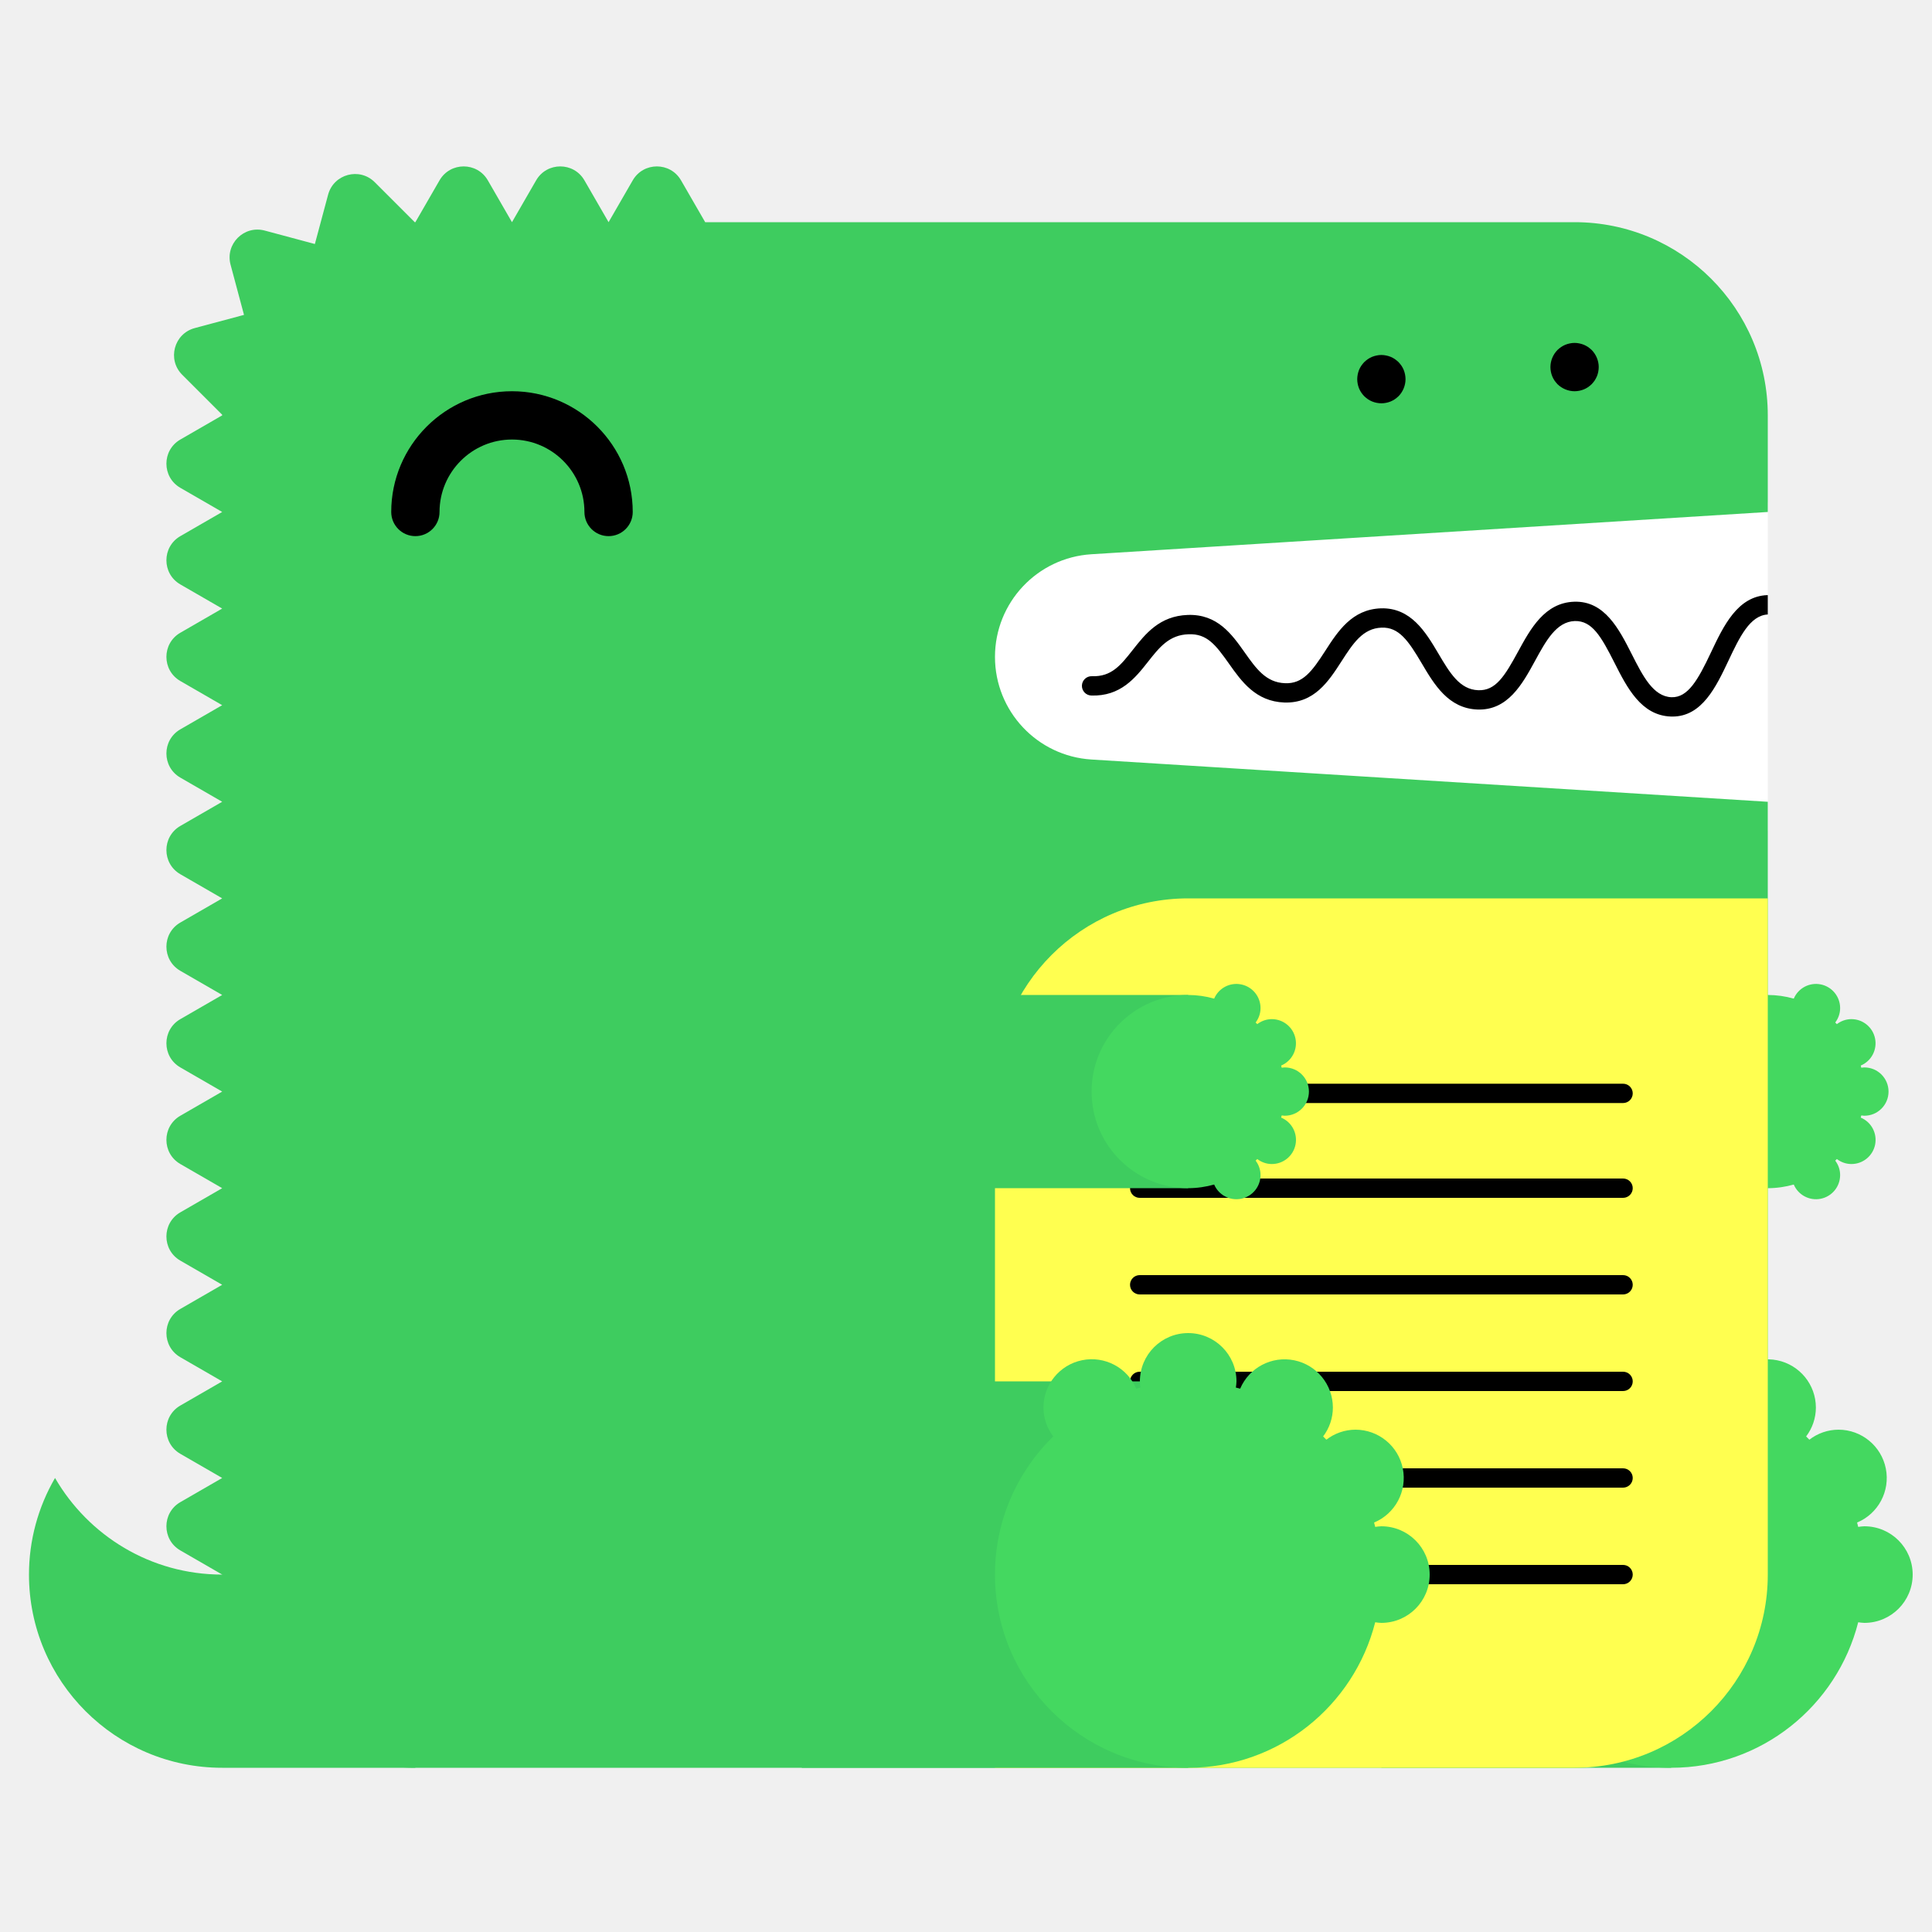
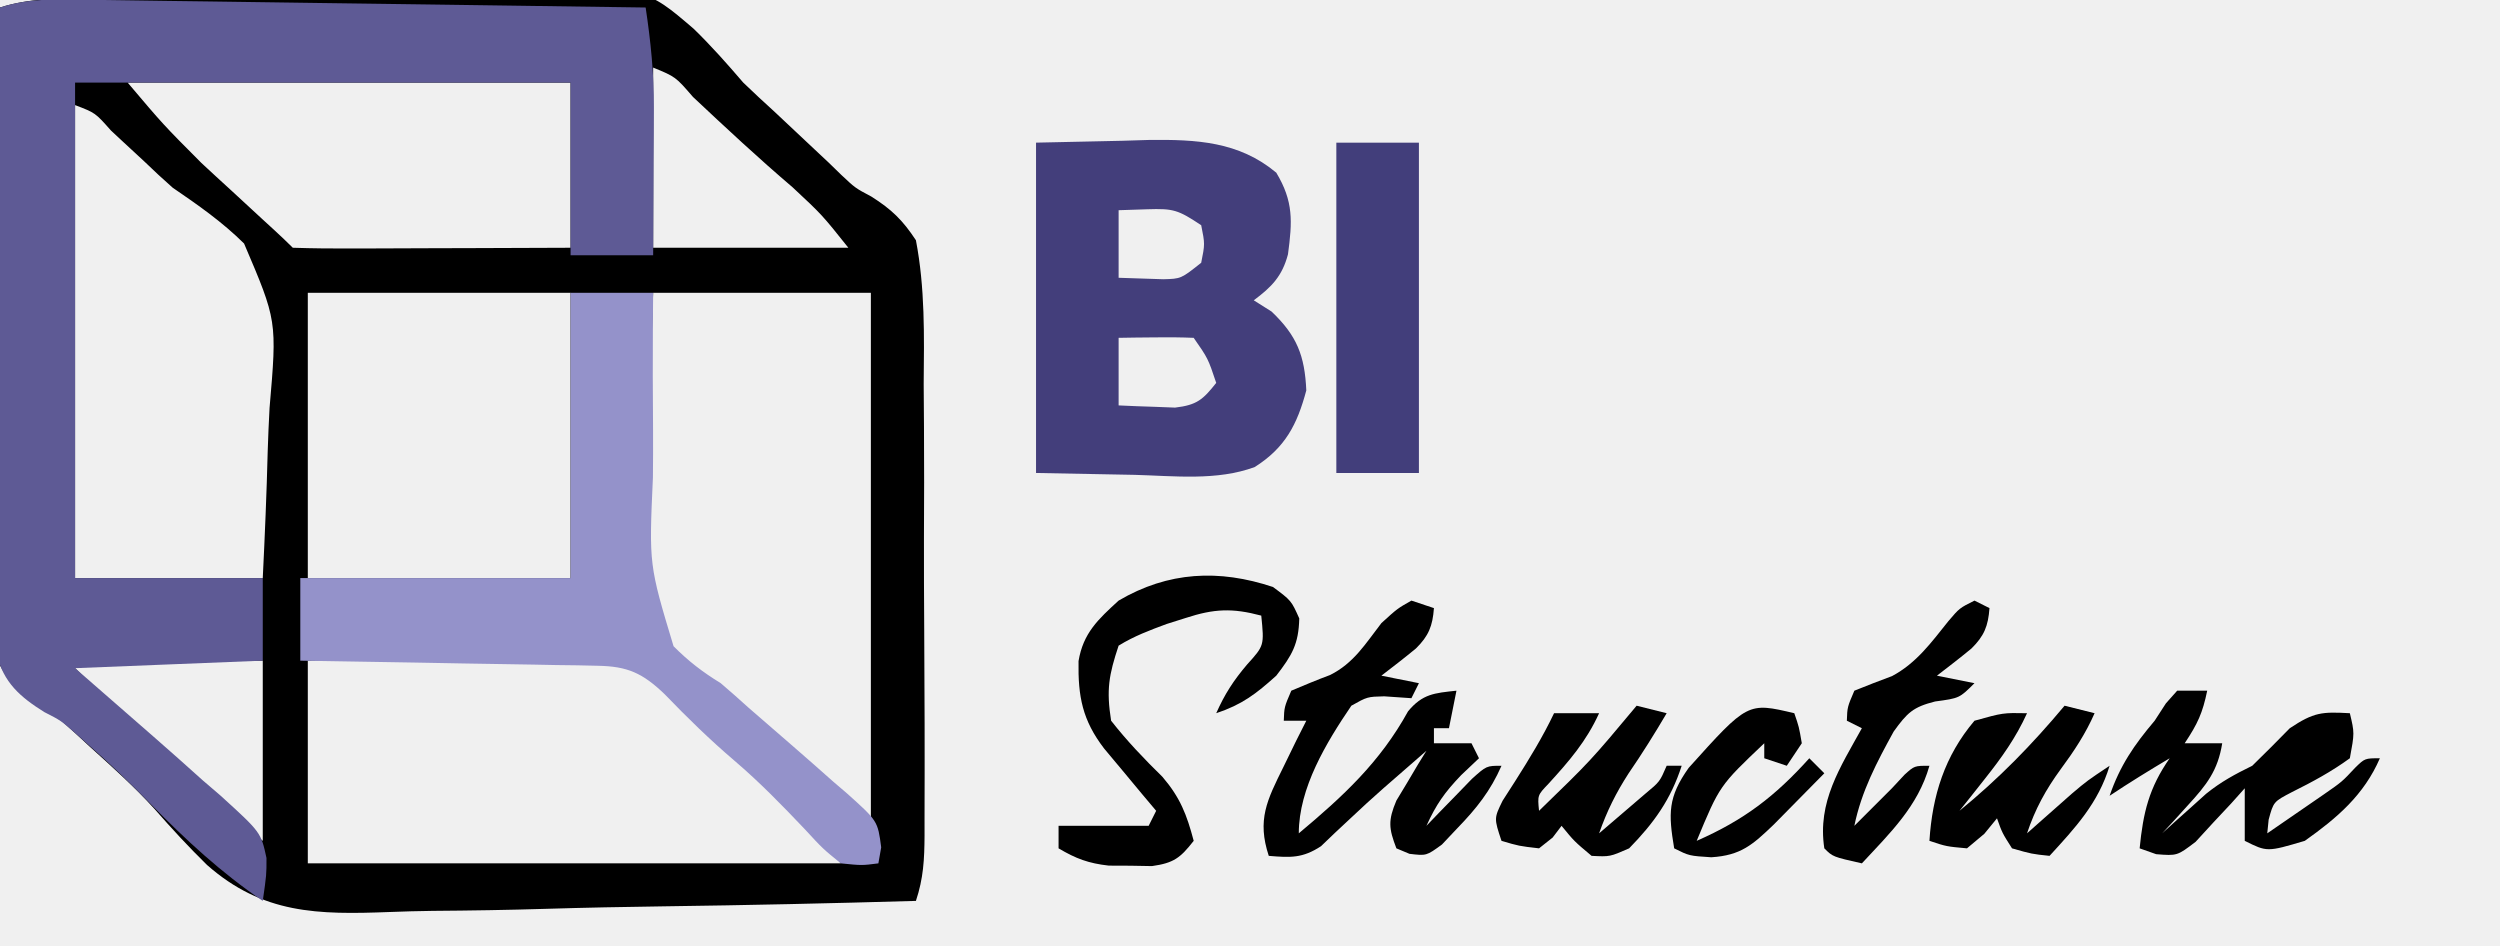
- <svg xmlns="http://www.w3.org/2000/svg" width="200" height="200" viewBox="0 0 200 200">
-   <g fill="none" fill-rule="evenodd">
-     <path fill="#FFF" d="M99 52h84v34H99z" />
-     <path d="M23 163c-7.398 0-13.843-4.027-17.303-10A19.886 19.886 0 0 0 3 163c0 11.046 8.954 20 20 20h20v-20H23z" fill="#3ECC5F" />
-     <path d="M112.98 57.376L183 53V43c0-11.046-8.954-20-20-20H73l-2.5-4.33c-1.112-1.925-3.889-1.925-5 0L63 23l-2.5-4.33c-1.111-1.925-3.889-1.925-5 0L53 23l-2.5-4.33c-1.111-1.925-3.889-1.925-5 0L43 23c-.022 0-.042.003-.065.003l-4.142-4.141c-1.57-1.571-4.252-.853-4.828 1.294l-1.369 5.104-5.192-1.392c-2.148-.575-4.111 1.389-3.535 3.536l1.39 5.193-5.102 1.367c-2.148.576-2.867 3.259-1.296 4.83l4.142 4.142c0 .021-.003.042-.003.064l-4.33 2.5c-1.925 1.111-1.925 3.889 0 5L23 53l-4.33 2.5c-1.925 1.111-1.925 3.889 0 5L23 63l-4.33 2.5c-1.925 1.111-1.925 3.889 0 5L23 73l-4.33 2.5c-1.925 1.111-1.925 3.889 0 5L23 83l-4.33 2.5c-1.925 1.111-1.925 3.889 0 5L23 93l-4.33 2.5c-1.925 1.111-1.925 3.889 0 5L23 103l-4.33 2.5c-1.925 1.111-1.925 3.889 0 5L23 113l-4.33 2.5c-1.925 1.111-1.925 3.889 0 5L23 123l-4.33 2.5c-1.925 1.111-1.925 3.889 0 5L23 133l-4.33 2.5c-1.925 1.111-1.925 3.889 0 5L23 143l-4.33 2.5c-1.925 1.111-1.925 3.889 0 5L23 153l-4.33 2.5c-1.925 1.111-1.925 3.889 0 5L23 163c0 11.046 8.954 20 20 20h120c11.046 0 20-8.954 20-20V83l-70.02-4.376A10.645 10.645 0 0 1 103 68c0-5.621 4.37-10.273 9.98-10.624" fill="#3ECC5F" />
-     <path fill="#3ECC5F" d="M143 183h30v-40h-30z" />
-     <path d="M193 158c-.219 0-.428.037-.639.064-.038-.15-.074-.301-.116-.451A5 5 0 0 0 190.32 148a4.96 4.96 0 0 0-3.016 1.036 26.531 26.531 0 0 0-.335-.336 4.955 4.955 0 0 0 1.011-2.987 5 5 0 0 0-9.599-1.959c-.148-.042-.297-.077-.445-.115.027-.211.064-.42.064-.639a5 5 0 0 0-5-5 5 5 0 0 0-5 5c0 .219.037.428.064.639-.148.038-.297.073-.445.115a4.998 4.998 0 0 0-9.599 1.959c0 1.125.384 2.151 1.011 2.987-3.717 3.632-6.031 8.693-6.031 14.3 0 11.046 8.954 20 20 20 9.339 0 17.16-6.41 19.361-15.064.211.027.42.064.639.064a5 5 0 0 0 5-5 5 5 0 0 0-5-5" fill="#44D860" />
-     <path fill="#3ECC5F" d="M153 123h30v-20h-30z" />
-     <path d="M193 115.5a2.5 2.5 0 1 0 0-5c-.109 0-.214.019-.319.032-.02-.075-.037-.15-.058-.225a2.501 2.501 0 0 0-.963-4.807c-.569 0-1.088.197-1.508.518a6.653 6.653 0 0 0-.168-.168c.314-.417.506-.931.506-1.494a2.5 2.5 0 0 0-4.8-.979A9.987 9.987 0 0 0 183 103c-5.522 0-10 4.478-10 10s4.478 10 10 10c.934 0 1.833-.138 2.69-.377a2.5 2.5 0 0 0 4.8-.979c0-.563-.192-1.077-.506-1.494.057-.055.113-.111.168-.168.42.321.939.518 1.508.518a2.5 2.5 0 0 0 .963-4.807c.021-.074.038-.15.058-.225.105.013.21.032.319.032" fill="#44D860" />
-     <path d="M63 55.5a2.5 2.5 0 0 1-2.5-2.5c0-4.136-3.364-7.5-7.5-7.5s-7.5 3.364-7.5 7.5a2.5 2.5 0 1 1-5 0c0-6.893 5.607-12.5 12.5-12.5S65.5 46.107 65.5 53a2.5 2.5 0 0 1-2.5 2.5" fill="#000" />
-     <path d="M103 183h60c11.046 0 20-8.954 20-20V93h-60c-11.046 0-20 8.954-20 20v70z" fill="#FFFF50" />
-     <path d="M168.02 124h-50.04a1 1 0 1 1 0-2h50.04a1 1 0 1 1 0 2m0 20h-50.04a1 1 0 1 1 0-2h50.04a1 1 0 1 1 0 2m0 20h-50.04a1 1 0 1 1 0-2h50.04a1 1 0 1 1 0 2m0-49.814h-50.04a1 1 0 1 1 0-2h50.04a1 1 0 1 1 0 2m0 19.814h-50.04a1 1 0 1 1 0-2h50.04a1 1 0 1 1 0 2m0 20h-50.04a1 1 0 1 1 0-2h50.04a1 1 0 1 1 0 2M183 61.611c-.012 0-.022-.006-.034-.005-3.09.105-4.552 3.196-5.842 5.923-1.346 2.85-2.387 4.703-4.093 4.647-1.889-.068-2.969-2.202-4.113-4.46-1.314-2.594-2.814-5.536-5.963-5.426-3.046.104-4.513 2.794-5.807 5.167-1.377 2.528-2.314 4.065-4.121 3.994-1.927-.07-2.951-1.805-4.136-3.813-1.321-2.236-2.848-4.75-5.936-4.664-2.994.103-4.465 2.385-5.763 4.4-1.373 2.13-2.335 3.428-4.165 3.351-1.973-.07-2.992-1.51-4.171-3.177-1.324-1.873-2.816-3.993-5.895-3.89-2.928.1-4.399 1.97-5.696 3.618-1.232 1.564-2.194 2.802-4.229 2.724a1 1 0 0 0-.072 2c3.017.101 4.545-1.8 5.872-3.487 1.177-1.496 2.193-2.787 4.193-2.855 1.926-.082 2.829 1.115 4.195 3.045 1.297 1.834 2.769 3.914 5.731 4.021 3.103.104 4.596-2.215 5.918-4.267 1.182-1.834 2.202-3.417 4.15-3.484 1.793-.067 2.769 1.35 4.145 3.681 1.297 2.197 2.766 4.686 5.787 4.796 3.125.108 4.634-2.62 5.949-5.035 1.139-2.088 2.214-4.06 4.119-4.126 1.793-.042 2.728 1.595 4.111 4.33 1.292 2.553 2.757 5.445 5.825 5.556l.169.003c3.064 0 4.518-3.075 5.805-5.794 1.139-2.41 2.217-4.68 4.067-4.773v-2z" fill="#000" />
-     <path fill="#3ECC5F" d="M83 183h40v-40H83z" />
-     <path d="M143 158c-.219 0-.428.037-.639.064-.038-.15-.074-.301-.116-.451A5 5 0 0 0 140.32 148a4.96 4.96 0 0 0-3.016 1.036 26.531 26.531 0 0 0-.335-.336 4.955 4.955 0 0 0 1.011-2.987 5 5 0 0 0-9.599-1.959c-.148-.042-.297-.077-.445-.115.027-.211.064-.42.064-.639a5 5 0 0 0-5-5 5 5 0 0 0-5 5c0 .219.037.428.064.639-.148.038-.297.073-.445.115a4.998 4.998 0 0 0-9.599 1.959c0 1.125.384 2.151 1.011 2.987-3.717 3.632-6.031 8.693-6.031 14.3 0 11.046 8.954 20 20 20 9.339 0 17.16-6.41 19.361-15.064.211.027.42.064.639.064a5 5 0 0 0 5-5 5 5 0 0 0-5-5" fill="#44D860" />
-     <path fill="#3ECC5F" d="M83 123h40v-20H83z" />
-     <path d="M133 115.5a2.5 2.5 0 1 0 0-5c-.109 0-.214.019-.319.032-.02-.075-.037-.15-.058-.225a2.501 2.501 0 0 0-.963-4.807c-.569 0-1.088.197-1.508.518a6.653 6.653 0 0 0-.168-.168c.314-.417.506-.931.506-1.494a2.5 2.5 0 0 0-4.8-.979A9.987 9.987 0 0 0 123 103c-5.522 0-10 4.478-10 10s4.478 10 10 10c.934 0 1.833-.138 2.69-.377a2.5 2.5 0 0 0 4.8-.979c0-.563-.192-1.077-.506-1.494.057-.055.113-.111.168-.168.42.321.939.518 1.508.518a2.5 2.5 0 0 0 .963-4.807c.021-.074.038-.15.058-.225.105.013.21.032.319.032" fill="#44D860" />
-     <path d="M143 41.75c-.16 0-.33-.02-.49-.05a2.52 2.52 0 0 1-.47-.14c-.15-.06-.29-.14-.431-.23-.13-.09-.259-.2-.38-.31-.109-.12-.219-.24-.309-.38s-.17-.28-.231-.43a2.619 2.619 0 0 1-.189-.96c0-.16.02-.33.05-.49.03-.16.08-.31.139-.47.061-.15.141-.29.231-.43.09-.13.2-.26.309-.38.121-.11.25-.22.38-.31.141-.09.281-.17.431-.23.149-.06.31-.11.47-.14.32-.07.65-.07.98 0 .159.03.32.08.47.14.149.06.29.14.43.23.13.09.259.2.38.31.11.12.22.25.31.38.09.14.17.28.23.43.06.16.11.31.14.47.029.16.05.33.05.49 0 .66-.271 1.31-.73 1.77-.121.11-.25.22-.38.31-.14.09-.281.17-.43.23a2.565 2.565 0 0 1-.96.19m20-1.25c-.66 0-1.3-.27-1.771-.73a3.802 3.802 0 0 1-.309-.38c-.09-.14-.17-.28-.231-.43a2.619 2.619 0 0 1-.189-.96c0-.66.27-1.3.729-1.77.121-.11.25-.22.38-.31.141-.09.281-.17.431-.23.149-.06.31-.11.47-.14.32-.07.66-.07.98 0 .159.03.32.08.47.14.149.06.29.14.43.23.13.09.259.2.38.31.459.47.73 1.11.73 1.77 0 .16-.021.33-.05.49-.03.16-.08.32-.14.47-.07.15-.14.29-.23.43-.09.13-.2.26-.31.38-.121.11-.25.22-.38.31-.14.09-.281.17-.43.23a2.565 2.565 0 0 1-.96.19" fill="#000" />
-   </g>
+ <svg xmlns="http://www.w3.org/2000/svg" version="1.1" width="333" height="126">
+   <path d="M0 0 C1.186 -0.027 1.186 -0.027 2.397 -0.054 C9.693 -0.208 16.991 -0.296 24.29 -0.364 C29.184 -0.41 34.077 -0.477 38.97 -0.597 C43.715 -0.712 48.457 -0.772 53.203 -0.795 C55.002 -0.812 56.801 -0.849 58.599 -0.906 C74.1 -1.371 74.1 -1.371 80.504 4.111 C82.851 6.385 84.99 8.81 87.117 11.288 C88.49 12.604 89.877 13.906 91.289 15.179 C93.084 16.862 94.877 18.547 96.668 20.233 C97.563 21.073 97.563 21.073 98.477 21.929 C99.029 22.466 99.581 23.004 100.15 23.557 C102.037 25.334 102.037 25.334 104.186 26.473 C106.875 28.177 108.358 29.609 110.117 32.288 C111.341 38.666 111.214 44.986 111.152 51.46 C111.162 53.349 111.176 55.237 111.192 57.126 C111.227 62.083 111.212 67.039 111.188 71.997 C111.177 76.05 111.199 80.103 111.223 84.157 C111.272 92.523 111.299 100.889 111.266 109.256 C111.266 110.029 111.267 110.802 111.267 111.598 C111.247 114.761 111.125 117.265 110.117 120.288 C98.903 120.614 87.691 120.862 76.473 121.013 C71.262 121.086 66.055 121.185 60.846 121.344 C55.808 121.498 50.773 121.58 45.732 121.616 C43.821 121.642 41.91 121.692 40 121.768 C30.449 122.134 23.129 122.047 15.694 115.504 C13.271 113.129 10.99 110.666 8.761 108.109 C6.052 105.108 3.051 102.434 0.055 99.726 C-0.454 99.253 -0.964 98.781 -1.488 98.294 C-3.922 96.036 -6.265 94.029 -9.022 92.165 C-10.851 90.633 -11.752 89.736 -12.425 87.431 C-12.621 85.147 -12.625 82.934 -12.564 80.642 C-12.565 79.783 -12.566 78.924 -12.567 78.039 C-12.562 75.208 -12.516 72.38 -12.469 69.55 C-12.458 67.584 -12.449 65.618 -12.443 63.652 C-12.42 58.485 -12.361 53.318 -12.295 48.151 C-12.233 42.876 -12.206 37.601 -12.176 32.325 C-12.111 21.979 -12.009 11.634 -11.883 1.288 C-7.986 0.042 -4.05 0.075 0 0 Z M75.117 9.288 C75.117 17.208 75.117 25.128 75.117 33.288 C83.697 33.288 92.277 33.288 101.117 33.288 C97.614 28.895 97.614 28.895 93.68 25.226 C89.133 21.351 84.775 17.288 80.422 13.2 C78.107 10.519 78.107 10.519 75.117 9.288 Z M5.117 11.288 C9.862 16.895 9.862 16.895 14.949 21.999 C15.929 22.906 15.929 22.906 16.928 23.831 C17.588 24.436 18.249 25.04 18.93 25.663 C20.27 26.9 21.609 28.137 22.949 29.374 C23.827 30.179 23.827 30.179 24.722 31 C25.533 31.749 26.337 32.507 27.117 33.288 C29.856 33.377 32.57 33.403 35.309 33.386 C36.128 33.384 36.948 33.383 37.793 33.381 C40.422 33.376 43.051 33.363 45.68 33.351 C47.458 33.346 49.236 33.341 51.014 33.337 C55.382 33.327 59.749 33.307 64.117 33.288 C64.117 26.028 64.117 18.768 64.117 11.288 C44.647 11.288 25.177 11.288 5.117 11.288 Z M-1.883 14.288 C-1.883 35.078 -1.883 55.868 -1.883 77.288 C6.367 77.288 14.617 77.288 23.117 77.288 C23.395 71.643 23.633 66.022 23.776 60.375 C23.836 58.461 23.918 56.547 24.022 54.635 C25.022 43.013 25.022 43.013 20.628 32.727 C17.725 29.848 14.486 27.59 11.117 25.288 C9.838 24.156 8.578 23 7.355 21.808 C6.39 20.914 5.424 20.021 4.43 19.101 C3.92 18.626 3.41 18.151 2.885 17.661 C0.811 15.315 0.811 15.315 -1.883 14.288 Z M29.117 39.288 C29.117 51.828 29.117 64.368 29.117 77.288 C40.667 77.288 52.217 77.288 64.117 77.288 C64.117 64.748 64.117 52.208 64.117 39.288 C52.567 39.288 41.017 39.288 29.117 39.288 Z M75.117 39.288 C74.91 45.393 74.731 51.486 74.623 57.593 C74.578 59.666 74.516 61.738 74.438 63.81 C73.614 75.619 73.614 75.619 77.024 86.586 C79.275 88.848 81.448 90.555 84.117 92.288 C85.424 93.416 86.719 94.559 87.992 95.726 C88.949 96.545 88.949 96.545 89.926 97.382 C93.653 100.624 97.264 103.996 100.895 107.347 C102.751 109.398 102.751 109.398 104.117 109.288 C104.117 86.188 104.117 63.088 104.117 39.288 C94.547 39.288 84.977 39.288 75.117 39.288 Z M-2.883 88.288 C-1.233 89.938 0.417 91.588 2.117 93.288 C2.907 94.09 3.698 94.892 4.512 95.718 C13.266 104.645 13.266 104.645 23.117 112.288 C23.117 104.368 23.117 96.448 23.117 88.288 C14.537 88.288 5.957 88.288 -2.883 88.288 Z M29.117 88.288 C29.117 97.198 29.117 106.108 29.117 115.288 C52.547 115.288 75.977 115.288 100.117 115.288 C95.47 109.782 95.47 109.782 90.496 104.753 C89.87 104.171 89.244 103.589 88.6 102.989 C87.649 102.116 87.649 102.116 86.68 101.226 C85.735 100.347 85.735 100.347 84.771 99.45 C82.898 97.715 81.021 95.989 79.117 94.288 C78.643 93.784 78.168 93.28 77.679 92.761 C73.536 88.661 70.569 87.605 64.768 87.608 C63.864 87.639 62.959 87.67 62.027 87.702 C60.611 87.715 60.611 87.715 59.165 87.728 C56.169 87.761 53.175 87.837 50.18 87.913 C48.14 87.943 46.1 87.971 44.061 87.995 C39.078 88.056 34.1 88.173 29.117 88.288 Z " fill="#000000" transform="translate(11.88281,-0.2880859)" />
+   <path d="M0 0 C1.201 0.014 1.201 0.014 2.425 0.029 C5.066 0.062 7.706 0.102 10.347 0.143 C12.179 0.167 14.012 0.191 15.845 0.214 C20.665 0.277 25.485 0.346 30.305 0.417 C35.225 0.487 40.145 0.552 45.065 0.617 C54.717 0.746 64.368 0.882 74.019 1.022 C74.692 5.534 75.139 9.829 75.116 14.393 C75.111 16.119 75.111 16.119 75.106 17.879 C75.094 19.651 75.094 19.651 75.081 21.459 C75.077 22.668 75.072 23.876 75.067 25.121 C75.056 28.088 75.038 31.055 75.019 34.022 C71.389 34.022 67.759 34.022 64.019 34.022 C64.019 26.432 64.019 18.842 64.019 11.022 C42.239 11.022 20.459 11.022 -1.981 11.022 C-1.981 32.802 -1.981 54.582 -1.981 77.022 C6.269 77.022 14.519 77.022 23.019 77.022 C23.019 80.652 23.019 84.282 23.019 88.022 C10.644 88.517 10.644 88.517 -1.981 89.022 C3.245 93.6 3.245 93.6 8.487 98.158 C10.685 100.069 12.852 102.012 15.019 103.959 C15.793 104.624 16.568 105.288 17.366 105.973 C22.773 110.888 22.773 110.888 23.515 114.307 C23.519 116.526 23.519 116.526 23.019 120.022 C17.47 116.254 12.785 111.917 8.094 107.131 C5.42 104.407 2.71 101.778 -0.169 99.272 C-0.753 98.75 -1.336 98.229 -1.938 97.692 C-3.904 95.981 -3.904 95.981 -6.076 94.874 C-9.268 92.879 -11.53 90.936 -12.425 87.143 C-13.141 81.149 -12.897 75.11 -12.763 69.088 C-12.748 67.125 -12.736 65.162 -12.728 63.199 C-12.698 58.048 -12.619 52.898 -12.531 47.748 C-12.449 42.486 -12.412 37.224 -12.372 31.961 C-12.286 21.647 -12.15 11.335 -11.981 1.022 C-8.044 -0.286 -4.093 -0.07 0 0 Z " fill="#5E5A95" transform="translate(11.98145,-0.02172852)" />
+   <path d="M0 0 C5.692 -0.124 5.692 -0.124 11.5 -0.25 C12.68 -0.286 13.86 -0.323 15.076 -0.36 C21.339 -0.426 27.003 -0.171 32 4 C34.314 7.853 34.14 10.511 33.559 14.871 C32.796 17.779 31.384 19.231 29 21 C30.176 21.742 30.176 21.742 31.375 22.5 C34.747 25.712 35.792 28.37 36 33 C34.785 37.557 33.185 40.639 29.136 43.206 C24.107 45.075 18.405 44.392 13.125 44.25 C8.794 44.167 4.463 44.085 0 44 C0 29.48 0 14.96 0 0 Z M11 9 C11 11.97 11 14.94 11 18 C12.887 18.062 12.887 18.062 14.812 18.125 C15.52 18.148 16.228 18.171 16.957 18.195 C19.314 18.133 19.314 18.133 22 16 C22.5 13.5 22.5 13.5 22 11 C18.911 8.941 18.291 8.761 14.812 8.875 C13.554 8.916 12.296 8.957 11 9 Z M11 26 C11 28.97 11 31.94 11 35 C12.603 35.081 14.208 35.139 15.812 35.188 C16.706 35.222 17.599 35.257 18.52 35.293 C21.416 34.951 22.226 34.246 24 32 C22.912 28.75 22.912 28.75 21 26 C19.314 25.928 17.625 25.916 15.938 25.938 C15.018 25.947 14.099 25.956 13.152 25.965 C12.442 25.976 11.732 25.988 11 26 Z " fill="#433E7B" transform="translate(138,19)" />
+   <path d="M0 0 C3.63 0 7.26 0 11 0 C10.988 1.291 10.977 2.582 10.965 3.912 C10.932 8.728 10.952 13.543 10.988 18.359 C10.996 20.439 10.99 22.518 10.969 24.598 C10.443 36.231 10.443 36.231 13.718 47.077 C15.717 49.088 17.594 50.52 20 52 C21.246 53.064 22.477 54.146 23.688 55.25 C26.649 57.827 26.649 57.827 29.62 60.394 C31.426 61.957 33.214 63.539 35 65.125 C35.589 65.628 36.177 66.131 36.784 66.649 C40.916 70.356 40.916 70.356 41.375 73.867 C41.189 74.923 41.189 74.923 41 76 C38.801 76.285 38.801 76.285 36 76 C33.605 74.059 33.605 74.059 31.188 71.438 C28.158 68.247 25.162 65.167 21.812 62.312 C18.547 59.523 15.522 56.572 12.543 53.48 C9.599 50.655 7.596 49.75 3.62 49.681 C2.299 49.651 2.299 49.651 0.952 49.621 C0.005 49.609 -0.942 49.598 -1.918 49.586 C-2.89 49.567 -3.863 49.547 -4.865 49.527 C-7.972 49.467 -11.08 49.421 -14.188 49.375 C-16.294 49.337 -18.4 49.298 -20.506 49.258 C-25.67 49.162 -30.835 49.078 -36 49 C-36 45.37 -36 41.74 -36 38 C-24.12 38 -12.24 38 0 38 C0 25.46 0 12.92 0 0 Z " fill="#9492CA" transform="translate(76,39)" />
+   <path d="M0 0 C3.63 0 7.26 0 11 0 C11 14.52 11 29.04 11 44 C7.37 44 3.74 44 0 44 C0 29.48 0 14.96 0 0 Z " fill="#423E7B" transform="translate(178,19)" />
+   <path d="M0 0 C0.99 0.33 1.98 0.66 3 1 C2.824 3.379 2.303 4.702 0.598 6.379 C-0.906 7.621 -2.451 8.814 -4 10 C-1.525 10.495 -1.525 10.495 1 11 C0.67 11.66 0.34 12.32 0 13 C-1.196 12.918 -2.393 12.835 -3.625 12.75 C-5.871 12.806 -5.871 12.806 -8 14 C-11.338 18.914 -15 24.96 -15 31 C-9.11 26.076 -4.176 21.522 -0.449 14.75 C1.481 12.42 3.062 12.315 6 12 C5.67 13.65 5.34 15.3 5 17 C4.34 17 3.68 17 3 17 C3 17.66 3 18.32 3 19 C4.65 19 6.3 19 8 19 C8.33 19.66 8.66 20.32 9 21 C8.216 21.742 7.433 22.485 6.625 23.25 C4.387 25.594 3.306 27.143 2 30 C2.554 29.422 3.109 28.845 3.68 28.25 C4.404 27.508 5.129 26.765 5.875 26 C6.594 25.258 7.314 24.515 8.055 23.75 C10 22 10 22 12 22 C10.534 25.348 8.663 27.693 6.125 30.312 C5.447 31.031 4.769 31.749 4.07 32.488 C2 34 2 34 -0.258 33.73 C-0.833 33.489 -1.408 33.248 -2 33 C-3.017 30.345 -3.13 29.308 -2.004 26.641 C-1.528 25.852 -1.053 25.063 -0.562 24.25 C-0.089 23.451 0.384 22.652 0.871 21.828 C1.43 20.923 1.43 20.923 2 20 C1.515 20.424 1.031 20.848 0.531 21.285 C-0.879 22.519 -2.292 23.749 -3.707 24.977 C-5.207 26.3 -6.685 27.648 -8.137 29.023 C-9.152 29.971 -9.152 29.971 -10.188 30.938 C-11.106 31.817 -11.106 31.817 -12.043 32.715 C-14.503 34.33 -16.115 34.244 -19 34 C-20.579 29.21 -19.244 26.596 -17.062 22.188 C-16.497 21.026 -15.931 19.865 -15.348 18.668 C-14.903 17.788 -14.458 16.907 -14 16 C-14.99 16 -15.98 16 -17 16 C-16.938 14.188 -16.938 14.188 -16 12 C-14.291 11.277 -12.579 10.561 -10.84 9.914 C-7.694 8.351 -6.126 5.758 -4 3 C-1.875 1.062 -1.875 1.062 0 0 Z " fill="#000000" transform="translate(188,80)" />
+   <path d="M0 0 C1.32 0 2.64 0 4 0 C3.387 2.962 2.746 4.381 1 7 C2.65 7 4.3 7 6 7 C5.415 10.661 3.917 12.545 1.438 15.25 C0.477 16.31 0.477 16.31 -0.504 17.391 C-0.998 17.922 -1.491 18.453 -2 19 C-1.469 18.518 -0.938 18.036 -0.391 17.539 C0.316 16.907 1.022 16.276 1.75 15.625 C2.446 14.999 3.142 14.372 3.859 13.727 C5.856 12.116 7.713 11.122 10 10 C11.687 8.354 13.355 6.688 15 5 C18.228 2.848 19.284 2.799 23 3 C23.625 5.625 23.625 5.625 23 9 C20.534 10.794 18.014 12.149 15.285 13.508 C12.835 14.786 12.835 14.786 12.184 17.18 C12.093 18.081 12.093 18.081 12 19 C13.607 17.9 15.21 16.795 16.812 15.688 C17.706 15.073 18.599 14.458 19.52 13.824 C21.966 12.127 21.966 12.127 23.699 10.27 C25 9 25 9 27 9 C24.879 13.901 21.304 16.952 17 20 C11.977 21.488 11.977 21.488 9 20 C9 17.69 9 15.38 9 13 C8.408 13.661 7.817 14.323 7.207 15.004 C6.417 15.848 5.627 16.693 4.812 17.562 C4.035 18.409 3.258 19.256 2.457 20.129 C0 22 0 22 -2.801 21.777 C-3.527 21.521 -4.252 21.264 -5 21 C-4.532 16.224 -3.757 12.955 -1 9 C-3.712 10.613 -6.374 12.249 -9 14 C-7.622 9.981 -5.735 7.232 -3 4 C-2.505 3.237 -2.01 2.474 -1.5 1.688 C-1.005 1.131 -0.51 0.574 0 0 Z " fill="#000000" transform="translate(290,92)" />
+   <path d="M0 0 C2.438 1.812 2.438 1.812 3.5 4.188 C3.418 7.624 2.528 9.095 0.438 11.812 C-2.256 14.237 -4.117 15.664 -7.562 16.812 C-6.429 14.263 -5.263 12.461 -3.438 10.312 C-1.163 7.8 -1.163 7.8 -1.562 3.812 C-5.422 2.784 -7.839 2.89 -11.625 4.125 C-12.462 4.389 -13.298 4.654 -14.16 4.926 C-16.429 5.763 -18.503 6.542 -20.562 7.812 C-21.862 11.712 -22.218 13.685 -21.562 17.812 C-19.447 20.508 -17.174 22.888 -14.727 25.285 C-12.36 28.049 -11.484 30.322 -10.562 33.812 C-12.348 36.091 -13.204 36.762 -16.121 37.176 C-17.071 37.159 -18.021 37.142 -19 37.125 C-19.947 37.121 -20.895 37.117 -21.871 37.113 C-24.568 36.812 -26.247 36.186 -28.562 34.812 C-28.562 33.822 -28.562 32.833 -28.562 31.812 C-24.602 31.812 -20.642 31.812 -16.562 31.812 C-16.233 31.152 -15.902 30.492 -15.562 29.812 C-16.201 29.053 -16.839 28.294 -17.496 27.512 C-18.322 26.518 -19.149 25.524 -20 24.5 C-20.824 23.514 -21.647 22.528 -22.496 21.512 C-25.38 17.745 -25.981 14.61 -25.902 9.875 C-25.286 6.137 -23.285 4.303 -20.562 1.812 C-13.957 -2.073 -7.178 -2.393 0 0 Z " fill="#000000" transform="translate(169.5625,78.1875)" />
+   <path d="M0 0 C1.32 0.33 2.64 0.66 4 1 C2.793 3.742 1.273 6.042 -0.5 8.438 C-2.502 11.178 -3.919 13.756 -5 17 C-4.457 16.518 -3.915 16.036 -3.355 15.539 C-2.64 14.907 -1.925 14.276 -1.188 13.625 C-0.48 12.999 0.228 12.372 0.957 11.727 C3 10 3 10 6 8 C4.491 12.98 1.443 16.243 -2 20 C-4.375 19.75 -4.375 19.75 -7 19 C-8.312 16.938 -8.312 16.938 -9 15 C-9.835 16.021 -9.835 16.021 -10.688 17.062 C-11.451 17.702 -12.214 18.341 -13 19 C-15.75 18.75 -15.75 18.75 -18 18 C-17.615 11.962 -15.97 6.693 -12 2 C-8.188 0.938 -8.188 0.938 -5 1 C-6.491 4.283 -8.386 6.931 -10.625 9.75 C-11.572 10.949 -11.572 10.949 -12.539 12.172 C-13.262 13.077 -13.262 13.077 -14 14 C-8.766 9.727 -4.329 5.184 0 0 Z " fill="#000000" transform="translate(275,94)" />
+   <path d="M0 0 C1.32 0.33 2.64 0.66 4 1 C2.391 3.735 0.736 6.384 -1.062 9 C-2.77 11.643 -3.957 14.046 -5 17 C-3.684 15.879 -2.372 14.753 -1.062 13.625 C-0.332 12.999 0.399 12.372 1.152 11.727 C3.084 10.123 3.084 10.123 4 8 C4.66 8 5.32 8 6 8 C4.541 12.511 2.308 15.615 -1 19 C-3.562 20.125 -3.562 20.125 -6 20 C-8.312 18.062 -8.312 18.062 -10 16 C-10.392 16.516 -10.784 17.031 -11.188 17.562 C-11.786 18.037 -12.384 18.511 -13 19 C-15.688 18.688 -15.688 18.688 -18 18 C-19 15 -19 15 -17.855 12.66 C-17.03 11.374 -17.03 11.374 -16.188 10.062 C-14.302 7.092 -12.512 4.179 -11 1 C-9.02 1 -7.04 1 -5 1 C-6.702 4.752 -9.003 7.395 -11.758 10.414 C-13.206 11.927 -13.206 11.927 -13 14 C-6.128 7.336 -6.128 7.336 0 0 Z " fill="#000000" transform="translate(218,94)" />
+   <path d="M0 0 C0.66 0.33 1.32 0.66 2 1 C1.824 3.379 1.303 4.702 -0.402 6.379 C-1.906 7.621 -3.451 8.814 -5 10 C-2.525 10.495 -2.525 10.495 0 11 C-2 13 -2 13 -5.25 13.438 C-8.179 14.179 -8.95 14.93 -10.758 17.434 C-13.002 21.515 -15.064 25.408 -16 30 C-15.237 29.237 -14.474 28.474 -13.688 27.688 C-12.801 26.801 -11.914 25.914 -11 25 C-10.443 24.402 -9.886 23.804 -9.312 23.188 C-8 22 -8 22 -6 22 C-7.52 27.405 -11.274 30.985 -15 35 C-18.875 34.125 -18.875 34.125 -20 33 C-20.951 26.821 -17.891 22.225 -15 17 C-15.66 16.67 -16.32 16.34 -17 16 C-16.938 14.188 -16.938 14.188 -16 12 C-14.334 11.334 -12.665 10.673 -10.98 10.055 C-7.734 8.326 -5.751 5.578 -3.48 2.742 C-2 1 -2 1 0 0 Z " fill="#000000" transform="translate(263,80)" />
+   <path d="M0 0 C0.625 1.812 0.625 1.812 1 4 C0.01 5.485 0.01 5.485 -1 7 C-1.99 6.67 -2.98 6.34 -4 6 C-4 5.34 -4 4.68 -4 4 C-9.95 9.647 -9.95 9.647 -13 17 C-6.728 14.249 -2.571 11.085 2 6 C2.66 6.66 3.32 7.32 4 8 C2.566 9.461 1.127 10.919 -0.312 12.375 C-1.113 13.187 -1.914 13.999 -2.738 14.836 C-5.551 17.527 -7.112 18.946 -11.062 19.188 C-14 19 -14 19 -16 18 C-16.774 13.358 -16.847 11.193 -14.066 7.277 C-6.201 -1.469 -6.201 -1.469 0 0 Z " fill="#000000" transform="translate(239,95)" />
</svg>
